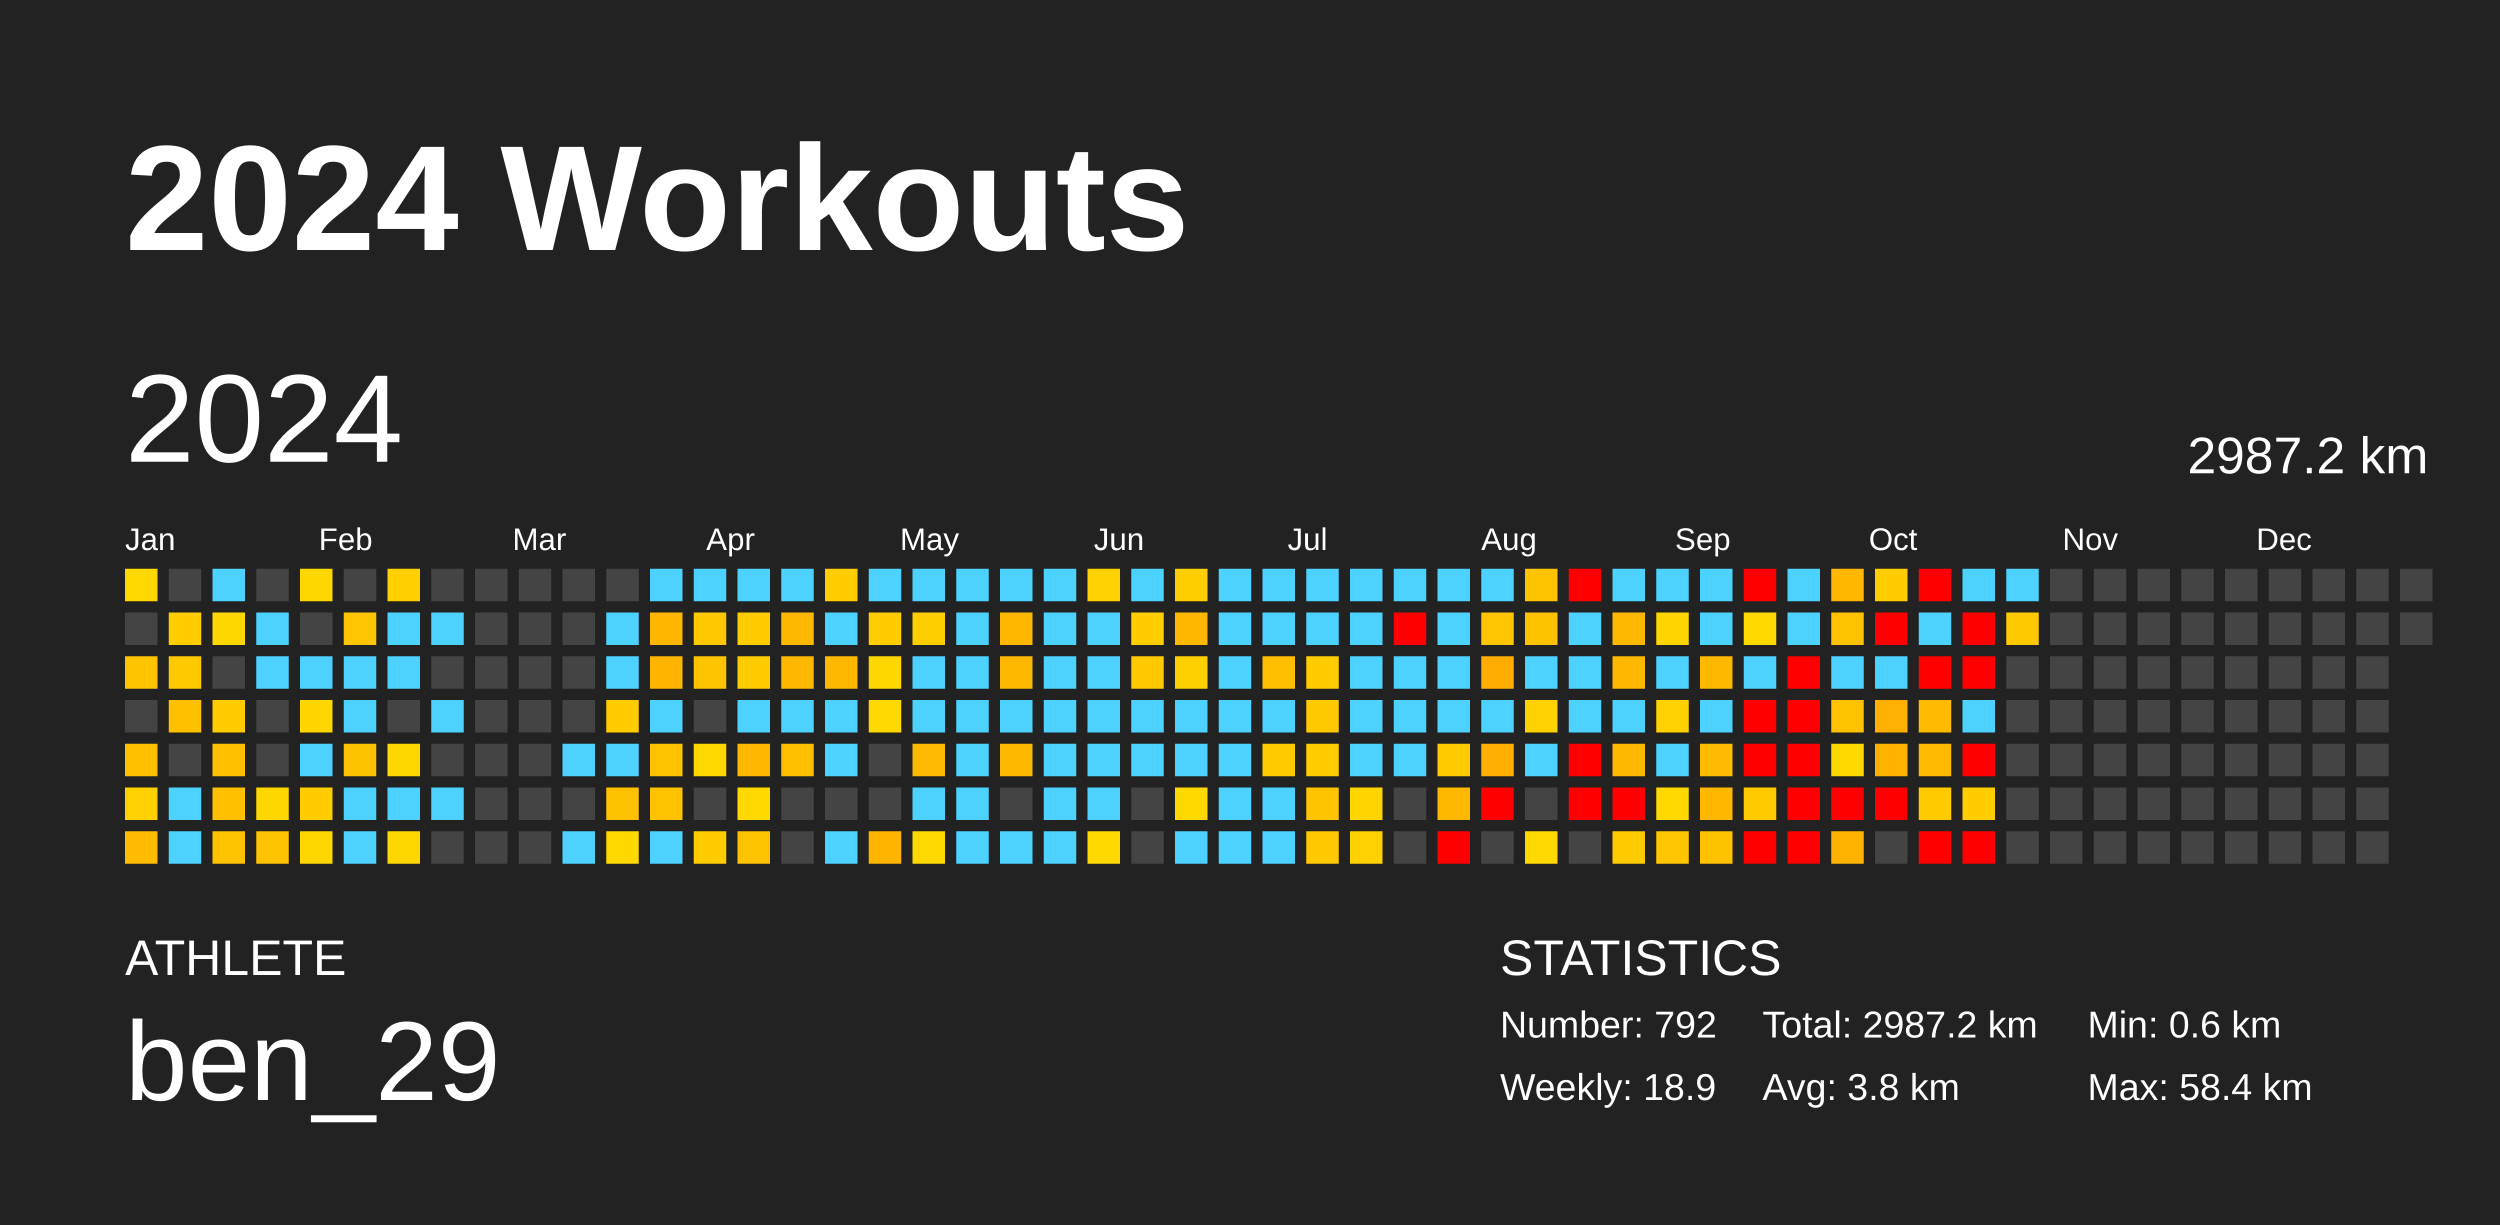
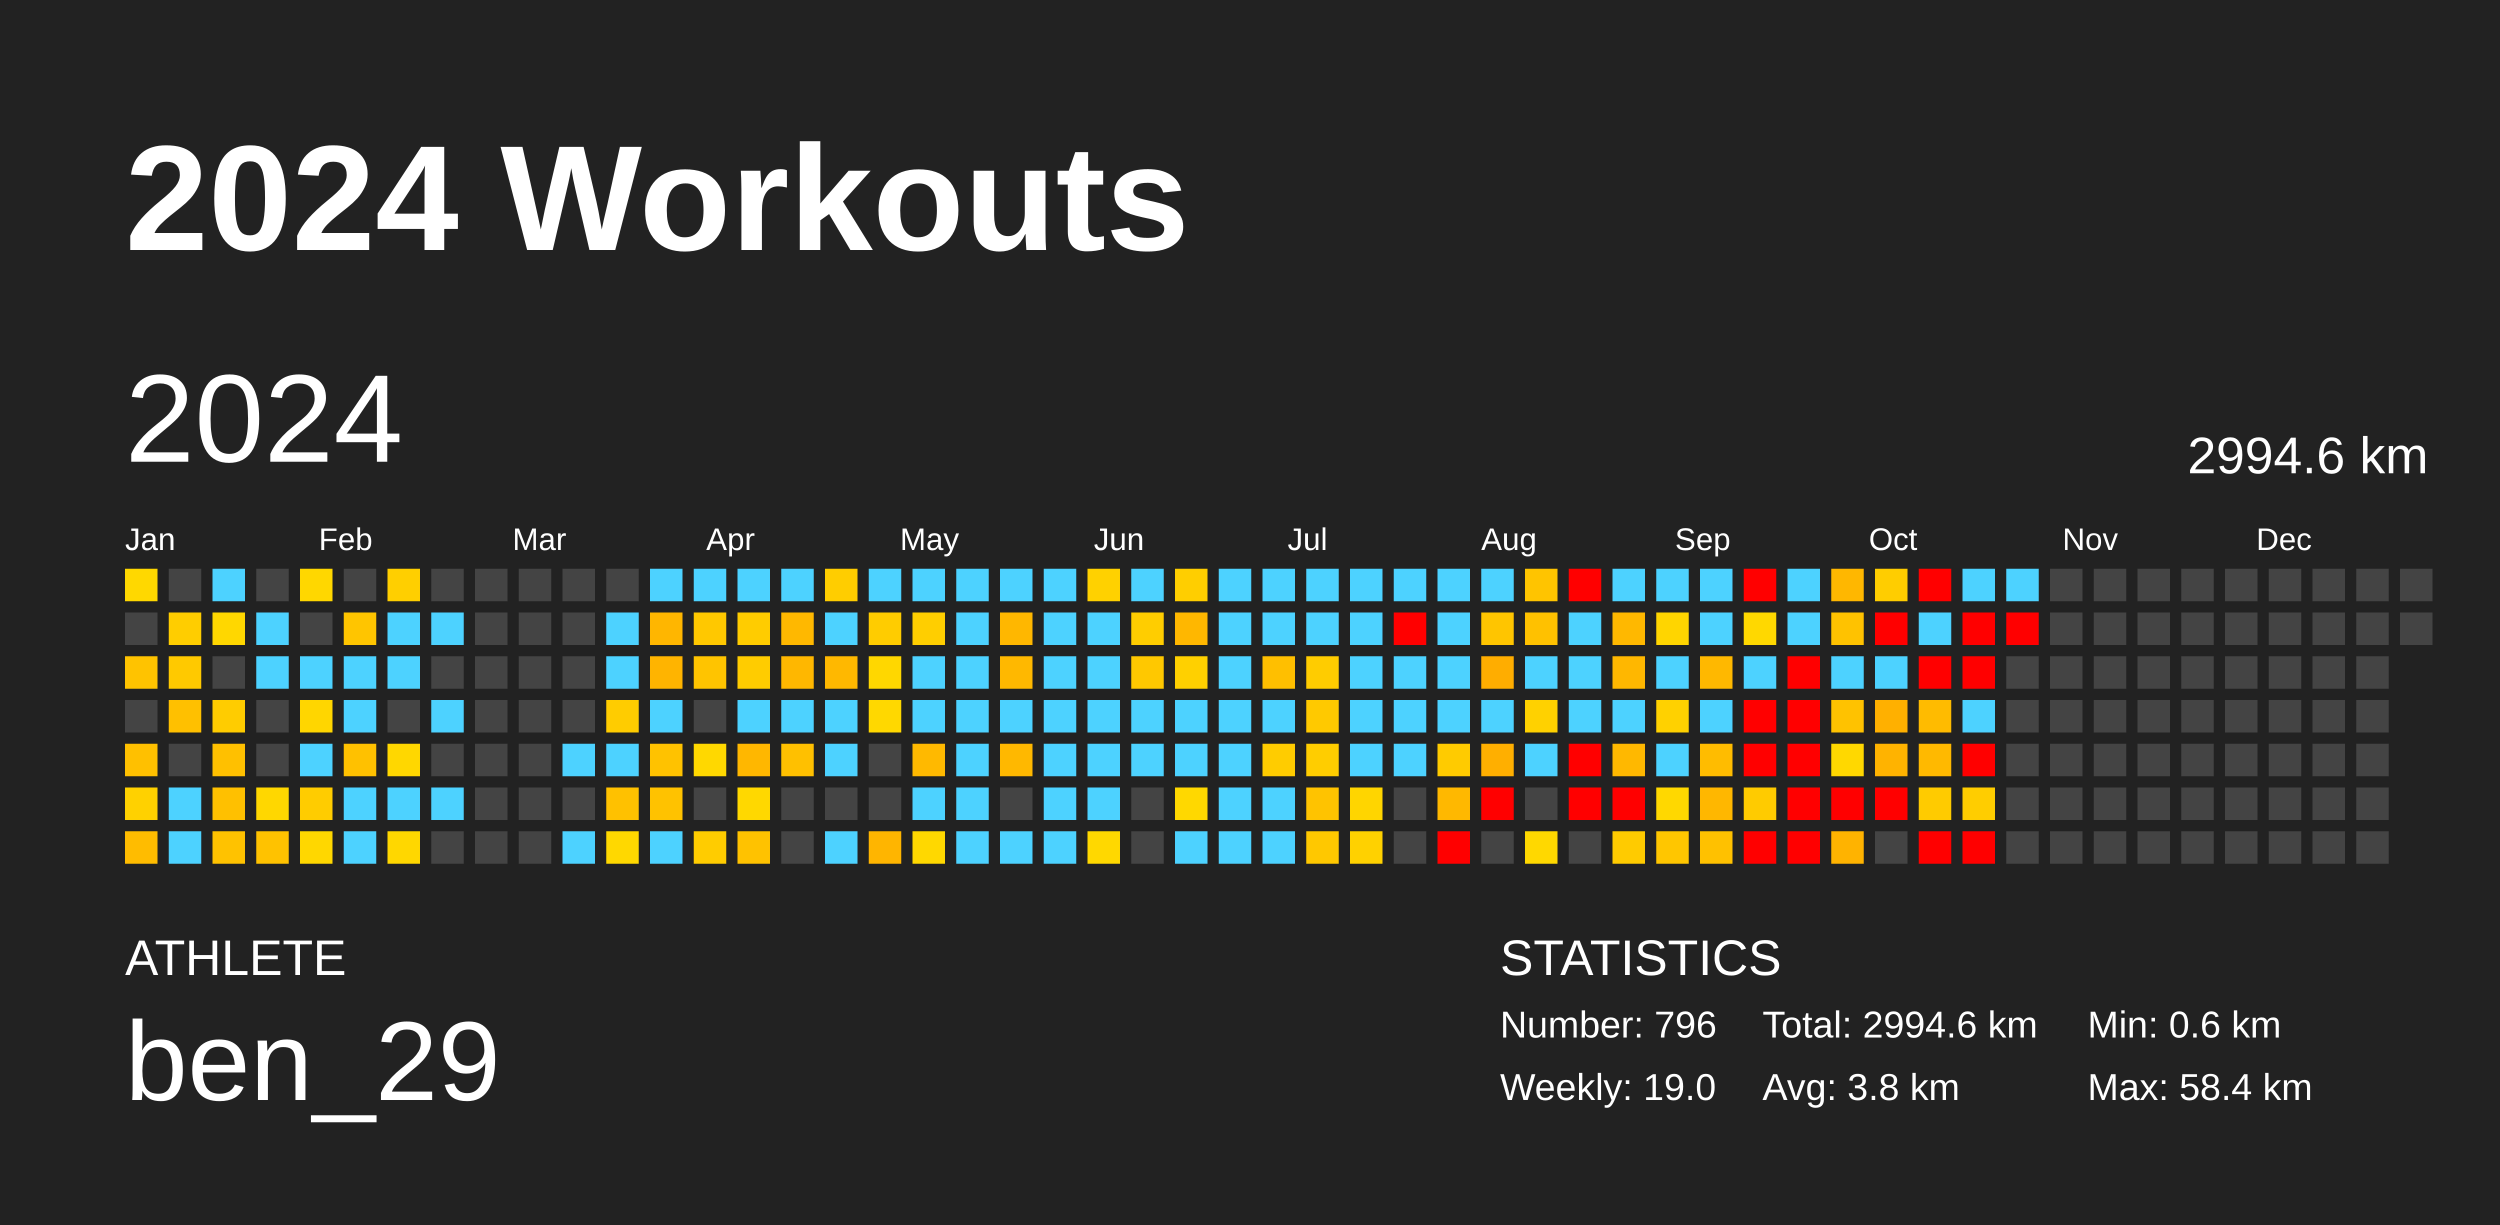
<svg xmlns="http://www.w3.org/2000/svg" baseProfile="full" height="98mm" version="1.1" viewBox="0,0,200,98" width="200mm">
  <defs />
  <rect fill="#222222" height="98" width="200" x="0" y="0" />
  <text fill="#FFFFFF" style="font-size:12px; font-family:Arial; font-weight:bold;" x="10" y="20">2024 Workouts</text>
  <text fill="#FFFFFF" style="font-size:4px; font-family:Arial" x="10" y="78">ATHLETE</text>
  <text fill="#FFFFFF" style="font-size:9px; font-family:Arial" x="10" y="88">ben_29</text>
  <text fill="#FFFFFF" style="font-size:4px; font-family:Arial" x="120" y="78">STATISTICS</text>
-   <text fill="#FFFFFF" style="font-size:3px; font-family:Arial" x="120" y="83">Number: 792</text>
-   <text fill="#FFFFFF" style="font-size:3px; font-family:Arial" x="120" y="88">Weekly: 18.9</text>
-   <text fill="#FFFFFF" style="font-size:3px; font-family:Arial" x="141" y="83">Total: 2987.2 km</text>
+   <text fill="#FFFFFF" style="font-size:3px; font-family:Arial" x="120" y="83">Number: 796</text>
+   <text fill="#FFFFFF" style="font-size:3px; font-family:Arial" x="120" y="88">Weekly: 19.0</text>
+   <text fill="#FFFFFF" style="font-size:3px; font-family:Arial" x="141" y="83">Total: 2994.6 km</text>
  <text fill="#FFFFFF" style="font-size:3px; font-family:Arial" x="141" y="88">Avg: 3.8 km</text>
  <text fill="#FFFFFF" style="font-size:3px; font-family:Arial" x="167" y="83">Min: 0.6 km</text>
  <text fill="#FFFFFF" style="font-size:3px; font-family:Arial" x="167" y="88">Max: 58.4 km</text>
  <text dominant-baseline="hanging" fill="#FFFFFF" style="font-size:10.0px; font-family:Arial;" x="10" y="30">2024</text>
-   <text dominant-baseline="hanging" fill="#FFFFFF" style="font-size:4.125px; font-family:Arial;" x="175" y="35">2987.2 km</text>
+   <text dominant-baseline="hanging" fill="#FFFFFF" style="font-size:4.125px; font-family:Arial;" x="175" y="35">2994.6 km</text>
  <text fill="#FFFFFF" style="font-size:2.5px; font-family:Arial" x="10.0" y="44">Jan</text>
  <text fill="#FFFFFF" style="font-size:2.5px; font-family:Arial" x="25.5" y="44">Feb</text>
  <text fill="#FFFFFF" style="font-size:2.5px; font-family:Arial" x="41.0" y="44">Mar</text>
  <text fill="#FFFFFF" style="font-size:2.5px; font-family:Arial" x="56.5" y="44">Apr</text>
  <text fill="#FFFFFF" style="font-size:2.5px; font-family:Arial" x="72.0" y="44">May</text>
  <text fill="#FFFFFF" style="font-size:2.5px; font-family:Arial" x="87.5" y="44">Jun</text>
  <text fill="#FFFFFF" style="font-size:2.5px; font-family:Arial" x="103.0" y="44">Jul</text>
  <text fill="#FFFFFF" style="font-size:2.5px; font-family:Arial" x="118.5" y="44">Aug</text>
  <text fill="#FFFFFF" style="font-size:2.5px; font-family:Arial" x="134.0" y="44">Sep</text>
  <text fill="#FFFFFF" style="font-size:2.5px; font-family:Arial" x="149.5" y="44">Oct</text>
  <text fill="#FFFFFF" style="font-size:2.5px; font-family:Arial" x="165.0" y="44">Nov</text>
  <text fill="#FFFFFF" style="font-size:2.5px; font-family:Arial" x="180.5" y="44">Dec</text>
  <rect fill="#ffd800" height="2.6" width="2.6" x="10.0" y="45.5" />
  <rect fill="#444444" height="2.6" width="2.6" x="10.0" y="49.0" />
  <rect fill="#ffc300" height="2.6" width="2.6" x="10.0" y="52.5" />
  <rect fill="#444444" height="2.6" width="2.6" x="10.0" y="56.0" />
  <rect fill="#ffc000" height="2.6" width="2.6" x="10.0" y="59.5" />
  <rect fill="#ffd100" height="2.6" width="2.6" x="10.0" y="63.0" />
  <rect fill="#ffbc00" height="2.6" width="2.6" x="10.0" y="66.5" />
  <rect fill="#444444" height="2.6" width="2.6" x="13.5" y="45.5" />
  <rect fill="#ffcd00" height="2.6" width="2.6" x="13.5" y="49.0" />
  <rect fill="#ffc900" height="2.6" width="2.6" x="13.5" y="52.5" />
  <rect fill="#ffc000" height="2.6" width="2.6" x="13.5" y="56.0" />
  <rect fill="#444444" height="2.6" width="2.6" x="13.5" y="59.5" />
  <rect fill="#4dd2ff" height="2.6" width="2.6" x="13.5" y="63.0" />
  <rect fill="#4dd2ff" height="2.6" width="2.6" x="13.5" y="66.5" />
  <rect fill="#4dd2ff" height="2.6" width="2.6" x="17.0" y="45.5" />
  <rect fill="#ffd700" height="2.6" width="2.6" x="17.0" y="49.0" />
  <rect fill="#444444" height="2.6" width="2.6" x="17.0" y="52.5" />
  <rect fill="#ffcc00" height="2.6" width="2.6" x="17.0" y="56.0" />
  <rect fill="#ffc000" height="2.6" width="2.6" x="17.0" y="59.5" />
  <rect fill="#ffc000" height="2.6" width="2.6" x="17.0" y="63.0" />
  <rect fill="#ffc200" height="2.6" width="2.6" x="17.0" y="66.5" />
  <rect fill="#444444" height="2.6" width="2.6" x="20.5" y="45.5" />
  <rect fill="#4dd2ff" height="2.6" width="2.6" x="20.5" y="49.0" />
  <rect fill="#4dd2ff" height="2.6" width="2.6" x="20.5" y="52.5" />
  <rect fill="#444444" height="2.6" width="2.6" x="20.5" y="56.0" />
  <rect fill="#444444" height="2.6" width="2.6" x="20.5" y="59.5" />
  <rect fill="#ffd700" height="2.6" width="2.6" x="20.5" y="63.0" />
  <rect fill="#ffc200" height="2.6" width="2.6" x="20.5" y="66.5" />
  <rect fill="#ffd700" height="2.6" width="2.6" x="24.0" y="45.5" />
  <rect fill="#444444" height="2.6" width="2.6" x="24.0" y="49.0" />
  <rect fill="#4dd2ff" height="2.6" width="2.6" x="24.0" y="52.5" />
  <rect fill="#ffd600" height="2.6" width="2.6" x="24.0" y="56.0" />
  <rect fill="#4dd2ff" height="2.6" width="2.6" x="24.0" y="59.5" />
  <rect fill="#ffcc00" height="2.6" width="2.6" x="24.0" y="63.0" />
  <rect fill="#ffd700" height="2.6" width="2.6" x="24.0" y="66.5" />
  <rect fill="#444444" height="2.6" width="2.6" x="27.5" y="45.5" />
  <rect fill="#ffc500" height="2.6" width="2.6" x="27.5" y="49.0" />
  <rect fill="#4dd2ff" height="2.6" width="2.6" x="27.5" y="52.5" />
  <rect fill="#4dd2ff" height="2.6" width="2.6" x="27.5" y="56.0" />
  <rect fill="#ffc100" height="2.6" width="2.6" x="27.5" y="59.5" />
  <rect fill="#4dd2ff" height="2.6" width="2.6" x="27.5" y="63.0" />
  <rect fill="#4dd2ff" height="2.6" width="2.6" x="27.5" y="66.5" />
  <rect fill="#ffcf00" height="2.6" width="2.6" x="31.0" y="45.5" />
  <rect fill="#4dd2ff" height="2.6" width="2.6" x="31.0" y="49.0" />
  <rect fill="#4dd2ff" height="2.6" width="2.6" x="31.0" y="52.5" />
  <rect fill="#444444" height="2.6" width="2.6" x="31.0" y="56.0" />
  <rect fill="#ffd700" height="2.6" width="2.6" x="31.0" y="59.5" />
  <rect fill="#4dd2ff" height="2.6" width="2.6" x="31.0" y="63.0" />
  <rect fill="#ffd700" height="2.6" width="2.6" x="31.0" y="66.5" />
  <rect fill="#444444" height="2.6" width="2.6" x="34.5" y="45.5" />
  <rect fill="#4dd2ff" height="2.6" width="2.6" x="34.5" y="49.0" />
  <rect fill="#444444" height="2.6" width="2.6" x="34.5" y="52.5" />
  <rect fill="#4dd2ff" height="2.6" width="2.6" x="34.5" y="56.0" />
  <rect fill="#444444" height="2.6" width="2.6" x="34.5" y="59.5" />
  <rect fill="#4dd2ff" height="2.6" width="2.6" x="34.5" y="63.0" />
  <rect fill="#444444" height="2.6" width="2.6" x="34.5" y="66.5" />
  <rect fill="#444444" height="2.6" width="2.6" x="38.0" y="45.5" />
  <rect fill="#444444" height="2.6" width="2.6" x="38.0" y="49.0" />
  <rect fill="#444444" height="2.6" width="2.6" x="38.0" y="52.5" />
  <rect fill="#444444" height="2.6" width="2.6" x="38.0" y="56.0" />
  <rect fill="#444444" height="2.6" width="2.6" x="38.0" y="59.5" />
  <rect fill="#444444" height="2.6" width="2.6" x="38.0" y="63.0" />
  <rect fill="#444444" height="2.6" width="2.6" x="38.0" y="66.5" />
  <rect fill="#444444" height="2.6" width="2.6" x="41.5" y="45.5" />
  <rect fill="#444444" height="2.6" width="2.6" x="41.5" y="49.0" />
  <rect fill="#444444" height="2.6" width="2.6" x="41.5" y="52.5" />
  <rect fill="#444444" height="2.6" width="2.6" x="41.5" y="56.0" />
  <rect fill="#444444" height="2.6" width="2.6" x="41.5" y="59.5" />
  <rect fill="#444444" height="2.6" width="2.6" x="41.5" y="63.0" />
  <rect fill="#444444" height="2.6" width="2.6" x="41.5" y="66.5" />
  <rect fill="#444444" height="2.6" width="2.6" x="45.0" y="45.5" />
  <rect fill="#444444" height="2.6" width="2.6" x="45.0" y="49.0" />
  <rect fill="#444444" height="2.6" width="2.6" x="45.0" y="52.5" />
  <rect fill="#444444" height="2.6" width="2.6" x="45.0" y="56.0" />
  <rect fill="#4dd2ff" height="2.6" width="2.6" x="45.0" y="59.5" />
  <rect fill="#444444" height="2.6" width="2.6" x="45.0" y="63.0" />
  <rect fill="#4dd2ff" height="2.6" width="2.6" x="45.0" y="66.5" />
  <rect fill="#444444" height="2.6" width="2.6" x="48.5" y="45.5" />
  <rect fill="#4dd2ff" height="2.6" width="2.6" x="48.5" y="49.0" />
  <rect fill="#4dd2ff" height="2.6" width="2.6" x="48.5" y="52.5" />
  <rect fill="#ffcc00" height="2.6" width="2.6" x="48.5" y="56.0" />
  <rect fill="#4dd2ff" height="2.6" width="2.6" x="48.5" y="59.5" />
  <rect fill="#ffc100" height="2.6" width="2.6" x="48.5" y="63.0" />
  <rect fill="#ffd800" height="2.6" width="2.6" x="48.5" y="66.5" />
  <rect fill="#4dd2ff" height="2.6" width="2.6" x="52.0" y="45.5" />
  <rect fill="#ffb600" height="2.6" width="2.6" x="52.0" y="49.0" />
  <rect fill="#ffb400" height="2.6" width="2.6" x="52.0" y="52.5" />
  <rect fill="#4dd2ff" height="2.6" width="2.6" x="52.0" y="56.0" />
  <rect fill="#ffc200" height="2.6" width="2.6" x="52.0" y="59.5" />
  <rect fill="#ffc200" height="2.6" width="2.6" x="52.0" y="63.0" />
  <rect fill="#4dd2ff" height="2.6" width="2.6" x="52.0" y="66.5" />
  <rect fill="#4dd2ff" height="2.6" width="2.6" x="55.5" y="45.5" />
  <rect fill="#ffc800" height="2.6" width="2.6" x="55.5" y="49.0" />
  <rect fill="#ffc400" height="2.6" width="2.6" x="55.5" y="52.5" />
  <rect fill="#444444" height="2.6" width="2.6" x="55.5" y="56.0" />
  <rect fill="#ffd800" height="2.6" width="2.6" x="55.5" y="59.5" />
  <rect fill="#444444" height="2.6" width="2.6" x="55.5" y="63.0" />
  <rect fill="#ffcc00" height="2.6" width="2.6" x="55.5" y="66.5" />
  <rect fill="#4dd2ff" height="2.6" width="2.6" x="59.0" y="45.5" />
  <rect fill="#ffcc00" height="2.6" width="2.6" x="59.0" y="49.0" />
  <rect fill="#ffcc00" height="2.6" width="2.6" x="59.0" y="52.5" />
  <rect fill="#4dd2ff" height="2.6" width="2.6" x="59.0" y="56.0" />
  <rect fill="#ffb700" height="2.6" width="2.6" x="59.0" y="59.5" />
  <rect fill="#ffd800" height="2.6" width="2.6" x="59.0" y="63.0" />
  <rect fill="#ffc200" height="2.6" width="2.6" x="59.0" y="66.5" />
  <rect fill="#4dd2ff" height="2.6" width="2.6" x="62.5" y="45.5" />
  <rect fill="#ffb800" height="2.6" width="2.6" x="62.5" y="49.0" />
  <rect fill="#ffb700" height="2.6" width="2.6" x="62.5" y="52.5" />
  <rect fill="#4dd2ff" height="2.6" width="2.6" x="62.5" y="56.0" />
  <rect fill="#ffc000" height="2.6" width="2.6" x="62.5" y="59.5" />
  <rect fill="#444444" height="2.6" width="2.6" x="62.5" y="63.0" />
  <rect fill="#444444" height="2.6" width="2.6" x="62.5" y="66.5" />
  <rect fill="#ffcd00" height="2.6" width="2.6" x="66.0" y="45.5" />
  <rect fill="#4dd2ff" height="2.6" width="2.6" x="66.0" y="49.0" />
  <rect fill="#ffb800" height="2.6" width="2.6" x="66.0" y="52.5" />
  <rect fill="#4dd2ff" height="2.6" width="2.6" x="66.0" y="56.0" />
  <rect fill="#4dd2ff" height="2.6" width="2.6" x="66.0" y="59.5" />
  <rect fill="#444444" height="2.6" width="2.6" x="66.0" y="63.0" />
  <rect fill="#4dd2ff" height="2.6" width="2.6" x="66.0" y="66.5" />
  <rect fill="#4dd2ff" height="2.6" width="2.6" x="69.5" y="45.5" />
  <rect fill="#ffcc00" height="2.6" width="2.6" x="69.5" y="49.0" />
  <rect fill="#ffd700" height="2.6" width="2.6" x="69.5" y="52.5" />
  <rect fill="#ffd800" height="2.6" width="2.6" x="69.5" y="56.0" />
  <rect fill="#444444" height="2.6" width="2.6" x="69.5" y="59.5" />
  <rect fill="#444444" height="2.6" width="2.6" x="69.5" y="63.0" />
  <rect fill="#ffb500" height="2.6" width="2.6" x="69.5" y="66.5" />
  <rect fill="#4dd2ff" height="2.6" width="2.6" x="73.0" y="45.5" />
  <rect fill="#ffce00" height="2.6" width="2.6" x="73.0" y="49.0" />
  <rect fill="#4dd2ff" height="2.6" width="2.6" x="73.0" y="52.5" />
  <rect fill="#4dd2ff" height="2.6" width="2.6" x="73.0" y="56.0" />
  <rect fill="#ffb900" height="2.6" width="2.6" x="73.0" y="59.5" />
  <rect fill="#4dd2ff" height="2.6" width="2.6" x="73.0" y="63.0" />
  <rect fill="#ffd800" height="2.6" width="2.6" x="73.0" y="66.5" />
  <rect fill="#4dd2ff" height="2.6" width="2.6" x="76.5" y="45.5" />
  <rect fill="#4dd2ff" height="2.6" width="2.6" x="76.5" y="49.0" />
  <rect fill="#4dd2ff" height="2.6" width="2.6" x="76.5" y="52.5" />
  <rect fill="#4dd2ff" height="2.6" width="2.6" x="76.5" y="56.0" />
  <rect fill="#4dd2ff" height="2.6" width="2.6" x="76.5" y="59.5" />
  <rect fill="#4dd2ff" height="2.6" width="2.6" x="76.5" y="63.0" />
  <rect fill="#4dd2ff" height="2.6" width="2.6" x="76.5" y="66.5" />
  <rect fill="#4dd2ff" height="2.6" width="2.6" x="80.0" y="45.5" />
  <rect fill="#ffb700" height="2.6" width="2.6" x="80.0" y="49.0" />
  <rect fill="#ffb800" height="2.6" width="2.6" x="80.0" y="52.5" />
  <rect fill="#4dd2ff" height="2.6" width="2.6" x="80.0" y="56.0" />
  <rect fill="#ffb800" height="2.6" width="2.6" x="80.0" y="59.5" />
  <rect fill="#444444" height="2.6" width="2.6" x="80.0" y="63.0" />
  <rect fill="#4dd2ff" height="2.6" width="2.6" x="80.0" y="66.5" />
  <rect fill="#4dd2ff" height="2.6" width="2.6" x="83.5" y="45.5" />
  <rect fill="#4dd2ff" height="2.6" width="2.6" x="83.5" y="49.0" />
  <rect fill="#4dd2ff" height="2.6" width="2.6" x="83.5" y="52.5" />
  <rect fill="#4dd2ff" height="2.6" width="2.6" x="83.5" y="56.0" />
  <rect fill="#4dd2ff" height="2.6" width="2.6" x="83.5" y="59.5" />
  <rect fill="#4dd2ff" height="2.6" width="2.6" x="83.5" y="63.0" />
  <rect fill="#4dd2ff" height="2.6" width="2.6" x="83.5" y="66.5" />
  <rect fill="#ffd100" height="2.6" width="2.6" x="87.0" y="45.5" />
  <rect fill="#4dd2ff" height="2.6" width="2.6" x="87.0" y="49.0" />
  <rect fill="#4dd2ff" height="2.6" width="2.6" x="87.0" y="52.5" />
  <rect fill="#4dd2ff" height="2.6" width="2.6" x="87.0" y="56.0" />
  <rect fill="#4dd2ff" height="2.6" width="2.6" x="87.0" y="59.5" />
  <rect fill="#4dd2ff" height="2.6" width="2.6" x="87.0" y="63.0" />
  <rect fill="#ffd800" height="2.6" width="2.6" x="87.0" y="66.5" />
  <rect fill="#4dd2ff" height="2.6" width="2.6" x="90.5" y="45.5" />
  <rect fill="#ffcd00" height="2.6" width="2.6" x="90.5" y="49.0" />
  <rect fill="#ffc800" height="2.6" width="2.6" x="90.5" y="52.5" />
  <rect fill="#4dd2ff" height="2.6" width="2.6" x="90.5" y="56.0" />
  <rect fill="#4dd2ff" height="2.6" width="2.6" x="90.5" y="59.5" />
  <rect fill="#444444" height="2.6" width="2.6" x="90.5" y="63.0" />
  <rect fill="#444444" height="2.6" width="2.6" x="90.5" y="66.5" />
  <rect fill="#ffce00" height="2.6" width="2.6" x="94.0" y="45.5" />
  <rect fill="#ffb700" height="2.6" width="2.6" x="94.0" y="49.0" />
  <rect fill="#ffd000" height="2.6" width="2.6" x="94.0" y="52.5" />
  <rect fill="#4dd2ff" height="2.6" width="2.6" x="94.0" y="56.0" />
  <rect fill="#4dd2ff" height="2.6" width="2.6" x="94.0" y="59.5" />
  <rect fill="#ffd800" height="2.6" width="2.6" x="94.0" y="63.0" />
  <rect fill="#4dd2ff" height="2.6" width="2.6" x="94.0" y="66.5" />
  <rect fill="#4dd2ff" height="2.6" width="2.6" x="97.5" y="45.5" />
  <rect fill="#4dd2ff" height="2.6" width="2.6" x="97.5" y="49.0" />
  <rect fill="#4dd2ff" height="2.6" width="2.6" x="97.5" y="52.5" />
  <rect fill="#4dd2ff" height="2.6" width="2.6" x="97.5" y="56.0" />
  <rect fill="#4dd2ff" height="2.6" width="2.6" x="97.5" y="59.5" />
  <rect fill="#4dd2ff" height="2.6" width="2.6" x="97.5" y="63.0" />
  <rect fill="#4dd2ff" height="2.6" width="2.6" x="97.5" y="66.5" />
  <rect fill="#4dd2ff" height="2.6" width="2.6" x="101.0" y="45.5" />
  <rect fill="#4dd2ff" height="2.6" width="2.6" x="101.0" y="49.0" />
  <rect fill="#ffbf00" height="2.6" width="2.6" x="101.0" y="52.5" />
  <rect fill="#4dd2ff" height="2.6" width="2.6" x="101.0" y="56.0" />
  <rect fill="#ffcc00" height="2.6" width="2.6" x="101.0" y="59.5" />
  <rect fill="#4dd2ff" height="2.6" width="2.6" x="101.0" y="63.0" />
  <rect fill="#4dd2ff" height="2.6" width="2.6" x="101.0" y="66.5" />
  <rect fill="#4dd2ff" height="2.6" width="2.6" x="104.5" y="45.5" />
  <rect fill="#4dd2ff" height="2.6" width="2.6" x="104.5" y="49.0" />
  <rect fill="#ffcc00" height="2.6" width="2.6" x="104.5" y="52.5" />
  <rect fill="#ffc900" height="2.6" width="2.6" x="104.5" y="56.0" />
  <rect fill="#ffcd00" height="2.6" width="2.6" x="104.5" y="59.5" />
  <rect fill="#ffc300" height="2.6" width="2.6" x="104.5" y="63.0" />
  <rect fill="#ffc800" height="2.6" width="2.6" x="104.5" y="66.5" />
  <rect fill="#4dd2ff" height="2.6" width="2.6" x="108.0" y="45.5" />
  <rect fill="#4dd2ff" height="2.6" width="2.6" x="108.0" y="49.0" />
  <rect fill="#4dd2ff" height="2.6" width="2.6" x="108.0" y="52.5" />
  <rect fill="#4dd2ff" height="2.6" width="2.6" x="108.0" y="56.0" />
  <rect fill="#4dd2ff" height="2.6" width="2.6" x="108.0" y="59.5" />
  <rect fill="#ffd500" height="2.6" width="2.6" x="108.0" y="63.0" />
  <rect fill="#ffd100" height="2.6" width="2.6" x="108.0" y="66.5" />
  <rect fill="#4dd2ff" height="2.6" width="2.6" x="111.5" y="45.5" />
  <rect fill="red" height="2.6" width="2.6" x="111.5" y="49.0" />
  <rect fill="#4dd2ff" height="2.6" width="2.6" x="111.5" y="52.5" />
  <rect fill="#4dd2ff" height="2.6" width="2.6" x="111.5" y="56.0" />
  <rect fill="#4dd2ff" height="2.6" width="2.6" x="111.5" y="59.5" />
  <rect fill="#444444" height="2.6" width="2.6" x="111.5" y="63.0" />
  <rect fill="#444444" height="2.6" width="2.6" x="111.5" y="66.5" />
  <rect fill="#4dd2ff" height="2.6" width="2.6" x="115.0" y="45.5" />
  <rect fill="#4dd2ff" height="2.6" width="2.6" x="115.0" y="49.0" />
  <rect fill="#4dd2ff" height="2.6" width="2.6" x="115.0" y="52.5" />
  <rect fill="#4dd2ff" height="2.6" width="2.6" x="115.0" y="56.0" />
  <rect fill="#ffcb00" height="2.6" width="2.6" x="115.0" y="59.5" />
  <rect fill="#ffb800" height="2.6" width="2.6" x="115.0" y="63.0" />
  <rect fill="red" height="2.6" width="2.6" x="115.0" y="66.5" />
  <rect fill="#4dd2ff" height="2.6" width="2.6" x="118.5" y="45.5" />
  <rect fill="#ffc500" height="2.6" width="2.6" x="118.5" y="49.0" />
  <rect fill="#ffad00" height="2.6" width="2.6" x="118.5" y="52.5" />
  <rect fill="#4dd2ff" height="2.6" width="2.6" x="118.5" y="56.0" />
  <rect fill="#ffaf00" height="2.6" width="2.6" x="118.5" y="59.5" />
  <rect fill="red" height="2.6" width="2.6" x="118.5" y="63.0" />
  <rect fill="#444444" height="2.6" width="2.6" x="118.5" y="66.5" />
  <rect fill="#ffc400" height="2.6" width="2.6" x="122.0" y="45.5" />
  <rect fill="#ffc100" height="2.6" width="2.6" x="122.0" y="49.0" />
  <rect fill="#4dd2ff" height="2.6" width="2.6" x="122.0" y="52.5" />
  <rect fill="#ffd100" height="2.6" width="2.6" x="122.0" y="56.0" />
  <rect fill="#4dd2ff" height="2.6" width="2.6" x="122.0" y="59.5" />
  <rect fill="#444444" height="2.6" width="2.6" x="122.0" y="63.0" />
  <rect fill="#ffd800" height="2.6" width="2.6" x="122.0" y="66.5" />
  <rect fill="red" height="2.6" width="2.6" x="125.5" y="45.5" />
  <rect fill="#4dd2ff" height="2.6" width="2.6" x="125.5" y="49.0" />
  <rect fill="#4dd2ff" height="2.6" width="2.6" x="125.5" y="52.5" />
  <rect fill="#4dd2ff" height="2.6" width="2.6" x="125.5" y="56.0" />
  <rect fill="red" height="2.6" width="2.6" x="125.5" y="59.5" />
  <rect fill="red" height="2.6" width="2.6" x="125.5" y="63.0" />
  <rect fill="#444444" height="2.6" width="2.6" x="125.5" y="66.5" />
  <rect fill="#4dd2ff" height="2.6" width="2.6" x="129.0" y="45.5" />
  <rect fill="#ffb800" height="2.6" width="2.6" x="129.0" y="49.0" />
  <rect fill="#ffb700" height="2.6" width="2.6" x="129.0" y="52.5" />
  <rect fill="#4dd2ff" height="2.6" width="2.6" x="129.0" y="56.0" />
  <rect fill="#ffb800" height="2.6" width="2.6" x="129.0" y="59.5" />
  <rect fill="red" height="2.6" width="2.6" x="129.0" y="63.0" />
  <rect fill="#ffcb00" height="2.6" width="2.6" x="129.0" y="66.5" />
  <rect fill="#4dd2ff" height="2.6" width="2.6" x="132.5" y="45.5" />
  <rect fill="#ffd500" height="2.6" width="2.6" x="132.5" y="49.0" />
  <rect fill="#4dd2ff" height="2.6" width="2.6" x="132.5" y="52.5" />
  <rect fill="#ffd100" height="2.6" width="2.6" x="132.5" y="56.0" />
  <rect fill="#4dd2ff" height="2.6" width="2.6" x="132.5" y="59.5" />
  <rect fill="#ffd800" height="2.6" width="2.6" x="132.5" y="63.0" />
  <rect fill="#ffc600" height="2.6" width="2.6" x="132.5" y="66.5" />
  <rect fill="#4dd2ff" height="2.6" width="2.6" x="136.0" y="45.5" />
  <rect fill="#4dd2ff" height="2.6" width="2.6" x="136.0" y="49.0" />
  <rect fill="#ffb800" height="2.6" width="2.6" x="136.0" y="52.5" />
  <rect fill="#4dd2ff" height="2.6" width="2.6" x="136.0" y="56.0" />
  <rect fill="#ffbc00" height="2.6" width="2.6" x="136.0" y="59.5" />
  <rect fill="#ffb700" height="2.6" width="2.6" x="136.0" y="63.0" />
  <rect fill="#ffc100" height="2.6" width="2.6" x="136.0" y="66.5" />
  <rect fill="red" height="2.6" width="2.6" x="139.5" y="45.5" />
  <rect fill="#ffd800" height="2.6" width="2.6" x="139.5" y="49.0" />
  <rect fill="#4dd2ff" height="2.6" width="2.6" x="139.5" y="52.5" />
  <rect fill="red" height="2.6" width="2.6" x="139.5" y="56.0" />
  <rect fill="red" height="2.6" width="2.6" x="139.5" y="59.5" />
  <rect fill="#ffcb00" height="2.6" width="2.6" x="139.5" y="63.0" />
  <rect fill="red" height="2.6" width="2.6" x="139.5" y="66.5" />
  <rect fill="#4dd2ff" height="2.6" width="2.6" x="143.0" y="45.5" />
  <rect fill="#4dd2ff" height="2.6" width="2.6" x="143.0" y="49.0" />
  <rect fill="red" height="2.6" width="2.6" x="143.0" y="52.5" />
  <rect fill="red" height="2.6" width="2.6" x="143.0" y="56.0" />
  <rect fill="red" height="2.6" width="2.6" x="143.0" y="59.5" />
  <rect fill="red" height="2.6" width="2.6" x="143.0" y="63.0" />
  <rect fill="red" height="2.6" width="2.6" x="143.0" y="66.5" />
  <rect fill="#ffb700" height="2.6" width="2.6" x="146.5" y="45.5" />
  <rect fill="#ffc200" height="2.6" width="2.6" x="146.5" y="49.0" />
  <rect fill="#4dd2ff" height="2.6" width="2.6" x="146.5" y="52.5" />
  <rect fill="#ffc200" height="2.6" width="2.6" x="146.5" y="56.0" />
  <rect fill="#ffd800" height="2.6" width="2.6" x="146.5" y="59.5" />
  <rect fill="red" height="2.6" width="2.6" x="146.5" y="63.0" />
  <rect fill="#ffb300" height="2.6" width="2.6" x="146.5" y="66.5" />
  <rect fill="#ffcd00" height="2.6" width="2.6" x="150.0" y="45.5" />
  <rect fill="red" height="2.6" width="2.6" x="150.0" y="49.0" />
  <rect fill="#4dd2ff" height="2.6" width="2.6" x="150.0" y="52.5" />
  <rect fill="#ffb000" height="2.6" width="2.6" x="150.0" y="56.0" />
  <rect fill="#ffb300" height="2.6" width="2.6" x="150.0" y="59.5" />
  <rect fill="red" height="2.6" width="2.6" x="150.0" y="63.0" />
  <rect fill="#444444" height="2.6" width="2.6" x="150.0" y="66.5" />
  <rect fill="red" height="2.6" width="2.6" x="153.5" y="45.5" />
  <rect fill="#4dd2ff" height="2.6" width="2.6" x="153.5" y="49.0" />
  <rect fill="red" height="2.6" width="2.6" x="153.5" y="52.5" />
  <rect fill="#ffbb00" height="2.6" width="2.6" x="153.5" y="56.0" />
  <rect fill="#ffb900" height="2.6" width="2.6" x="153.5" y="59.5" />
  <rect fill="#ffcb00" height="2.6" width="2.6" x="153.5" y="63.0" />
  <rect fill="red" height="2.6" width="2.6" x="153.5" y="66.5" />
  <rect fill="#4dd2ff" height="2.6" width="2.6" x="157.0" y="45.5" />
  <rect fill="red" height="2.6" width="2.6" x="157.0" y="49.0" />
  <rect fill="red" height="2.6" width="2.6" x="157.0" y="52.5" />
  <rect fill="#4dd2ff" height="2.6" width="2.6" x="157.0" y="56.0" />
  <rect fill="red" height="2.6" width="2.6" x="157.0" y="59.5" />
  <rect fill="#ffcd00" height="2.6" width="2.6" x="157.0" y="63.0" />
  <rect fill="red" height="2.6" width="2.6" x="157.0" y="66.5" />
  <rect fill="#4dd2ff" height="2.6" width="2.6" x="160.5" y="45.5" />
-   <rect fill="#ffc900" height="2.6" width="2.6" x="160.5" y="49.0" />
+   <rect fill="red" height="2.6" width="2.6" x="160.5" y="49.0" />
  <rect fill="#444444" height="2.6" width="2.6" x="160.5" y="52.5" />
  <rect fill="#444444" height="2.6" width="2.6" x="160.5" y="56.0" />
  <rect fill="#444444" height="2.6" width="2.6" x="160.5" y="59.5" />
  <rect fill="#444444" height="2.6" width="2.6" x="160.5" y="63.0" />
  <rect fill="#444444" height="2.6" width="2.6" x="160.5" y="66.5" />
  <rect fill="#444444" height="2.6" width="2.6" x="164.0" y="45.5" />
  <rect fill="#444444" height="2.6" width="2.6" x="164.0" y="49.0" />
  <rect fill="#444444" height="2.6" width="2.6" x="164.0" y="52.5" />
  <rect fill="#444444" height="2.6" width="2.6" x="164.0" y="56.0" />
  <rect fill="#444444" height="2.6" width="2.6" x="164.0" y="59.5" />
  <rect fill="#444444" height="2.6" width="2.6" x="164.0" y="63.0" />
  <rect fill="#444444" height="2.6" width="2.6" x="164.0" y="66.5" />
  <rect fill="#444444" height="2.6" width="2.6" x="167.5" y="45.5" />
  <rect fill="#444444" height="2.6" width="2.6" x="167.5" y="49.0" />
  <rect fill="#444444" height="2.6" width="2.6" x="167.5" y="52.5" />
  <rect fill="#444444" height="2.6" width="2.6" x="167.5" y="56.0" />
  <rect fill="#444444" height="2.6" width="2.6" x="167.5" y="59.5" />
  <rect fill="#444444" height="2.6" width="2.6" x="167.5" y="63.0" />
  <rect fill="#444444" height="2.6" width="2.6" x="167.5" y="66.5" />
  <rect fill="#444444" height="2.6" width="2.6" x="171.0" y="45.5" />
  <rect fill="#444444" height="2.6" width="2.6" x="171.0" y="49.0" />
  <rect fill="#444444" height="2.6" width="2.6" x="171.0" y="52.5" />
  <rect fill="#444444" height="2.6" width="2.6" x="171.0" y="56.0" />
  <rect fill="#444444" height="2.6" width="2.6" x="171.0" y="59.5" />
  <rect fill="#444444" height="2.6" width="2.6" x="171.0" y="63.0" />
  <rect fill="#444444" height="2.6" width="2.6" x="171.0" y="66.5" />
  <rect fill="#444444" height="2.6" width="2.6" x="174.5" y="45.5" />
  <rect fill="#444444" height="2.6" width="2.6" x="174.5" y="49.0" />
  <rect fill="#444444" height="2.6" width="2.6" x="174.5" y="52.5" />
  <rect fill="#444444" height="2.6" width="2.6" x="174.5" y="56.0" />
  <rect fill="#444444" height="2.6" width="2.6" x="174.5" y="59.5" />
  <rect fill="#444444" height="2.6" width="2.6" x="174.5" y="63.0" />
  <rect fill="#444444" height="2.6" width="2.6" x="174.5" y="66.5" />
  <rect fill="#444444" height="2.6" width="2.6" x="178.0" y="45.5" />
  <rect fill="#444444" height="2.6" width="2.6" x="178.0" y="49.0" />
  <rect fill="#444444" height="2.6" width="2.6" x="178.0" y="52.5" />
  <rect fill="#444444" height="2.6" width="2.6" x="178.0" y="56.0" />
  <rect fill="#444444" height="2.6" width="2.6" x="178.0" y="59.5" />
  <rect fill="#444444" height="2.6" width="2.6" x="178.0" y="63.0" />
  <rect fill="#444444" height="2.6" width="2.6" x="178.0" y="66.5" />
  <rect fill="#444444" height="2.6" width="2.6" x="181.5" y="45.5" />
  <rect fill="#444444" height="2.6" width="2.6" x="181.5" y="49.0" />
  <rect fill="#444444" height="2.6" width="2.6" x="181.5" y="52.5" />
  <rect fill="#444444" height="2.6" width="2.6" x="181.5" y="56.0" />
  <rect fill="#444444" height="2.6" width="2.6" x="181.5" y="59.5" />
  <rect fill="#444444" height="2.6" width="2.6" x="181.5" y="63.0" />
  <rect fill="#444444" height="2.6" width="2.6" x="181.5" y="66.5" />
  <rect fill="#444444" height="2.6" width="2.6" x="185.0" y="45.5" />
  <rect fill="#444444" height="2.6" width="2.6" x="185.0" y="49.0" />
  <rect fill="#444444" height="2.6" width="2.6" x="185.0" y="52.5" />
  <rect fill="#444444" height="2.6" width="2.6" x="185.0" y="56.0" />
  <rect fill="#444444" height="2.6" width="2.6" x="185.0" y="59.5" />
  <rect fill="#444444" height="2.6" width="2.6" x="185.0" y="63.0" />
  <rect fill="#444444" height="2.6" width="2.6" x="185.0" y="66.5" />
  <rect fill="#444444" height="2.6" width="2.6" x="188.5" y="45.5" />
  <rect fill="#444444" height="2.6" width="2.6" x="188.5" y="49.0" />
  <rect fill="#444444" height="2.6" width="2.6" x="188.5" y="52.5" />
  <rect fill="#444444" height="2.6" width="2.6" x="188.5" y="56.0" />
  <rect fill="#444444" height="2.6" width="2.6" x="188.5" y="59.5" />
  <rect fill="#444444" height="2.6" width="2.6" x="188.5" y="63.0" />
  <rect fill="#444444" height="2.6" width="2.6" x="188.5" y="66.5" />
  <rect fill="#444444" height="2.6" width="2.6" x="192.0" y="45.5" />
  <rect fill="#444444" height="2.6" width="2.6" x="192.0" y="49.0" />
</svg>
